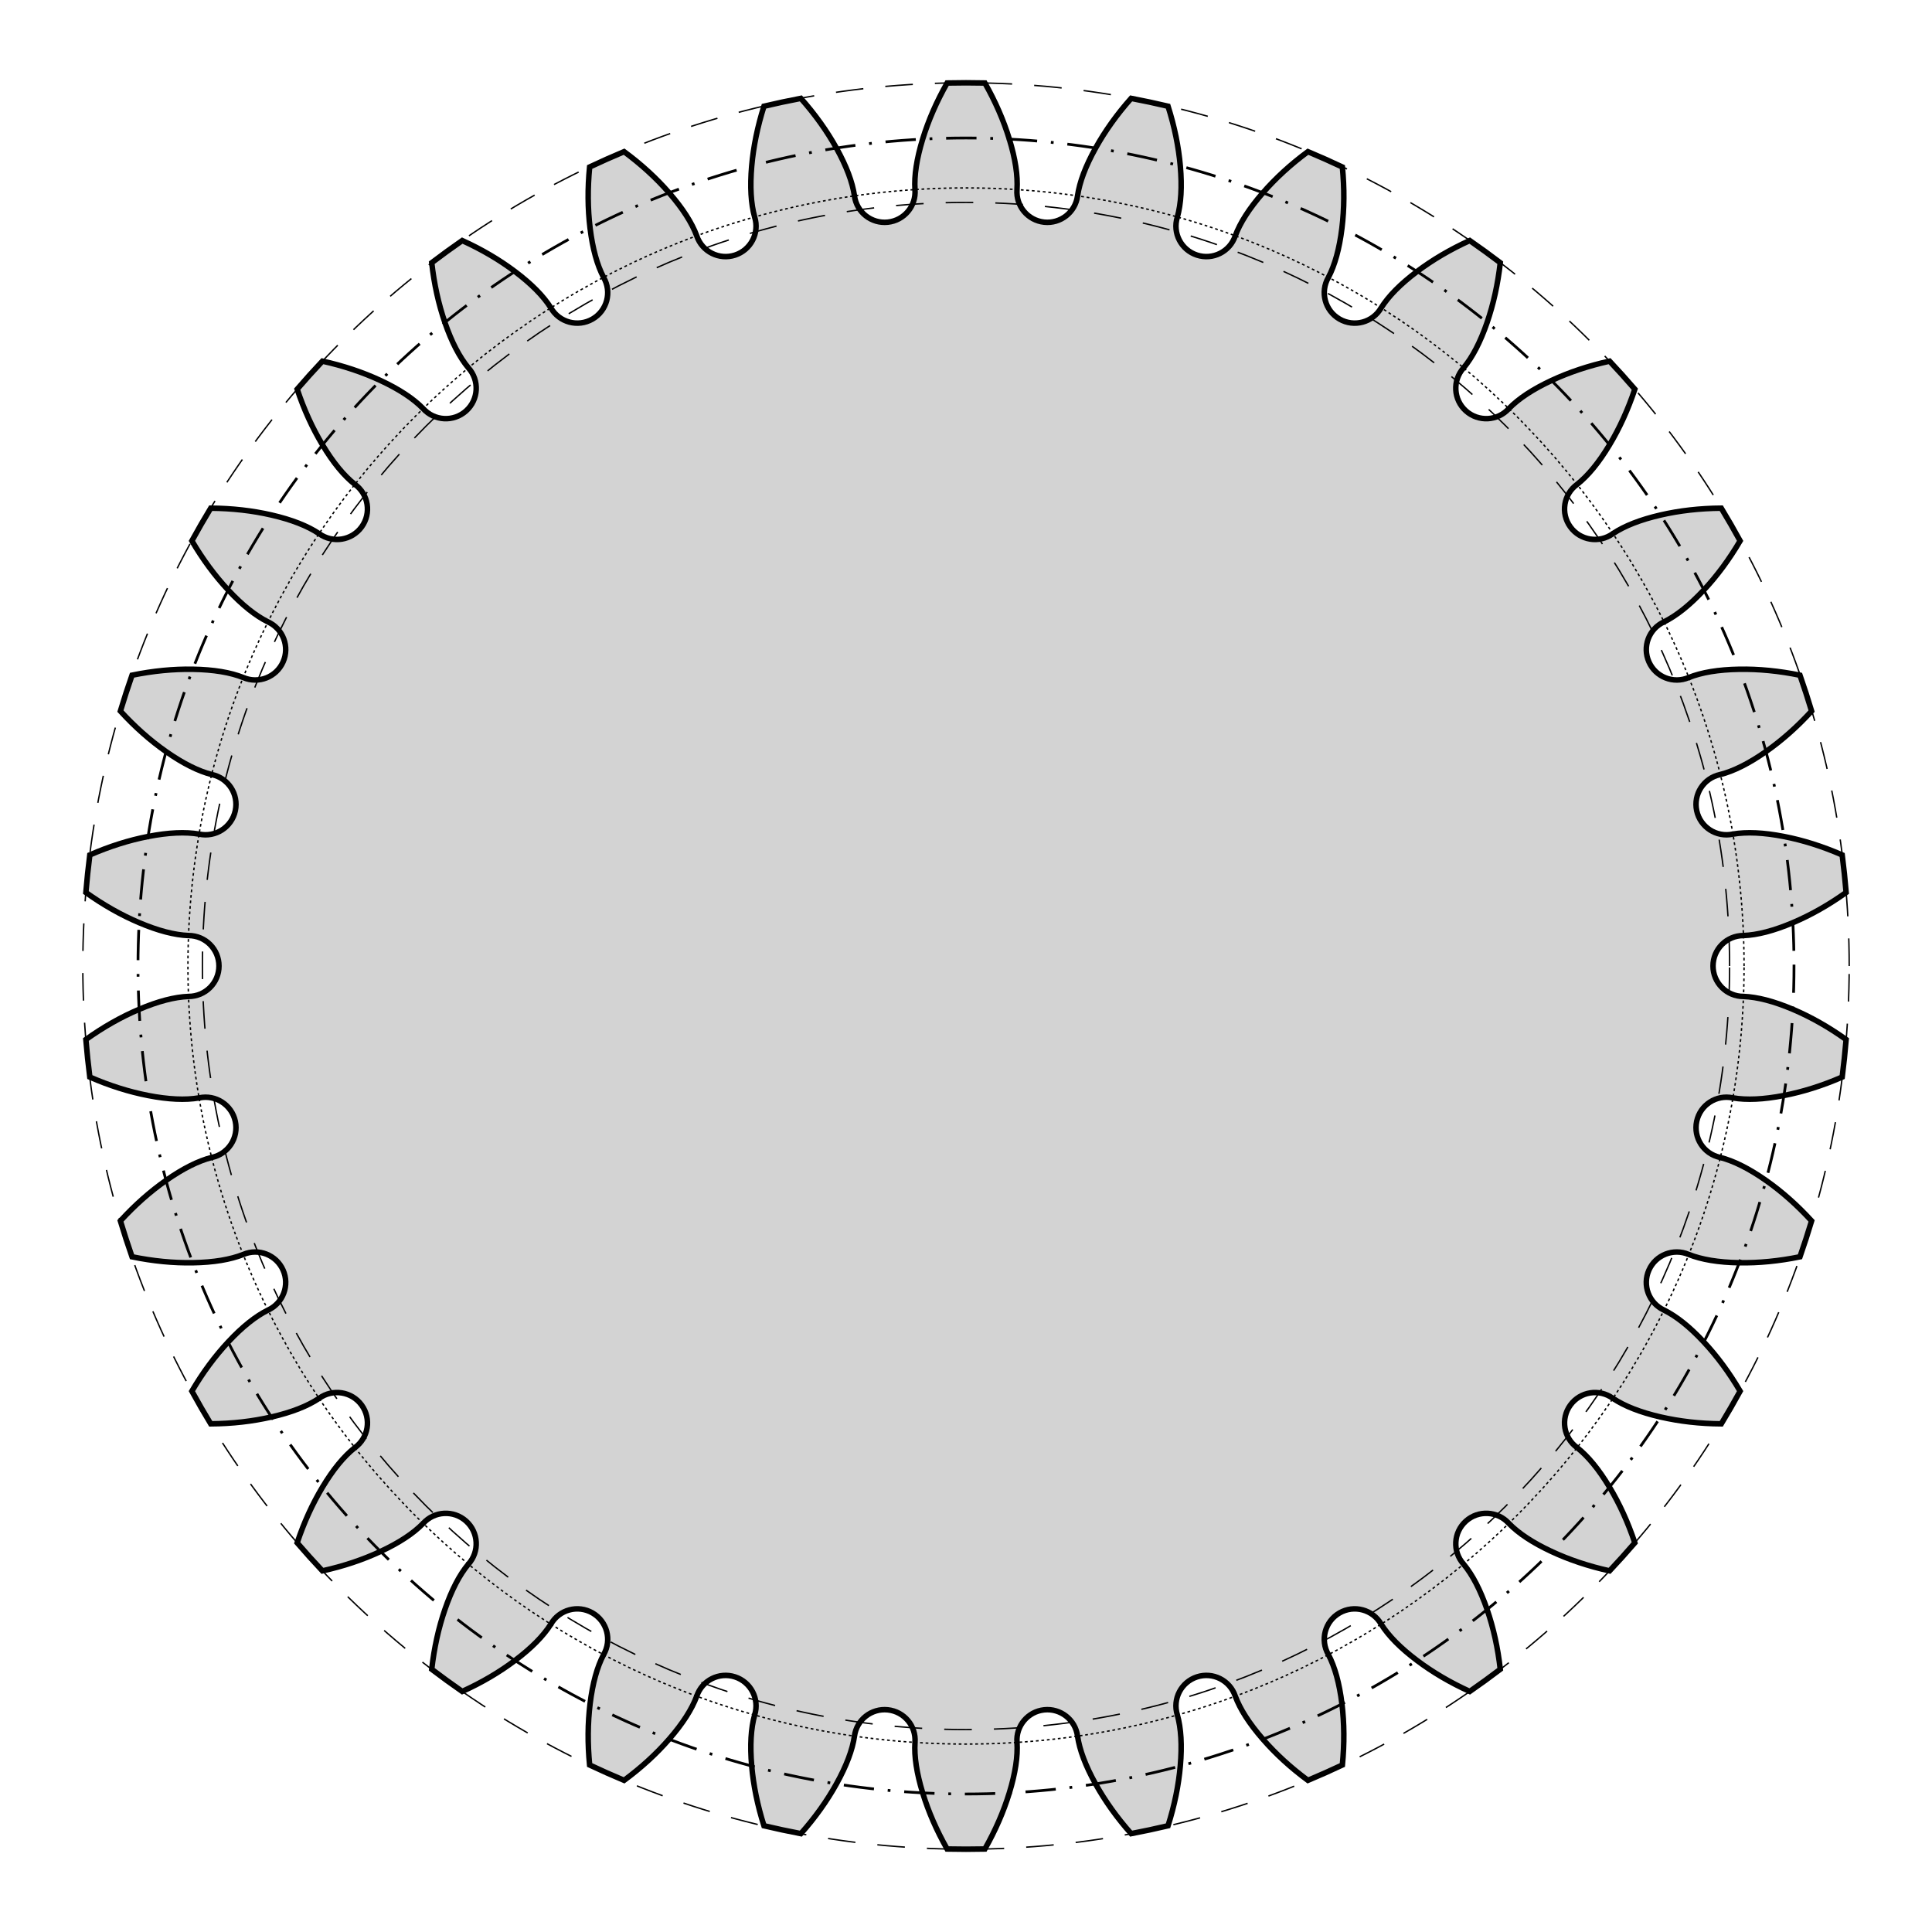
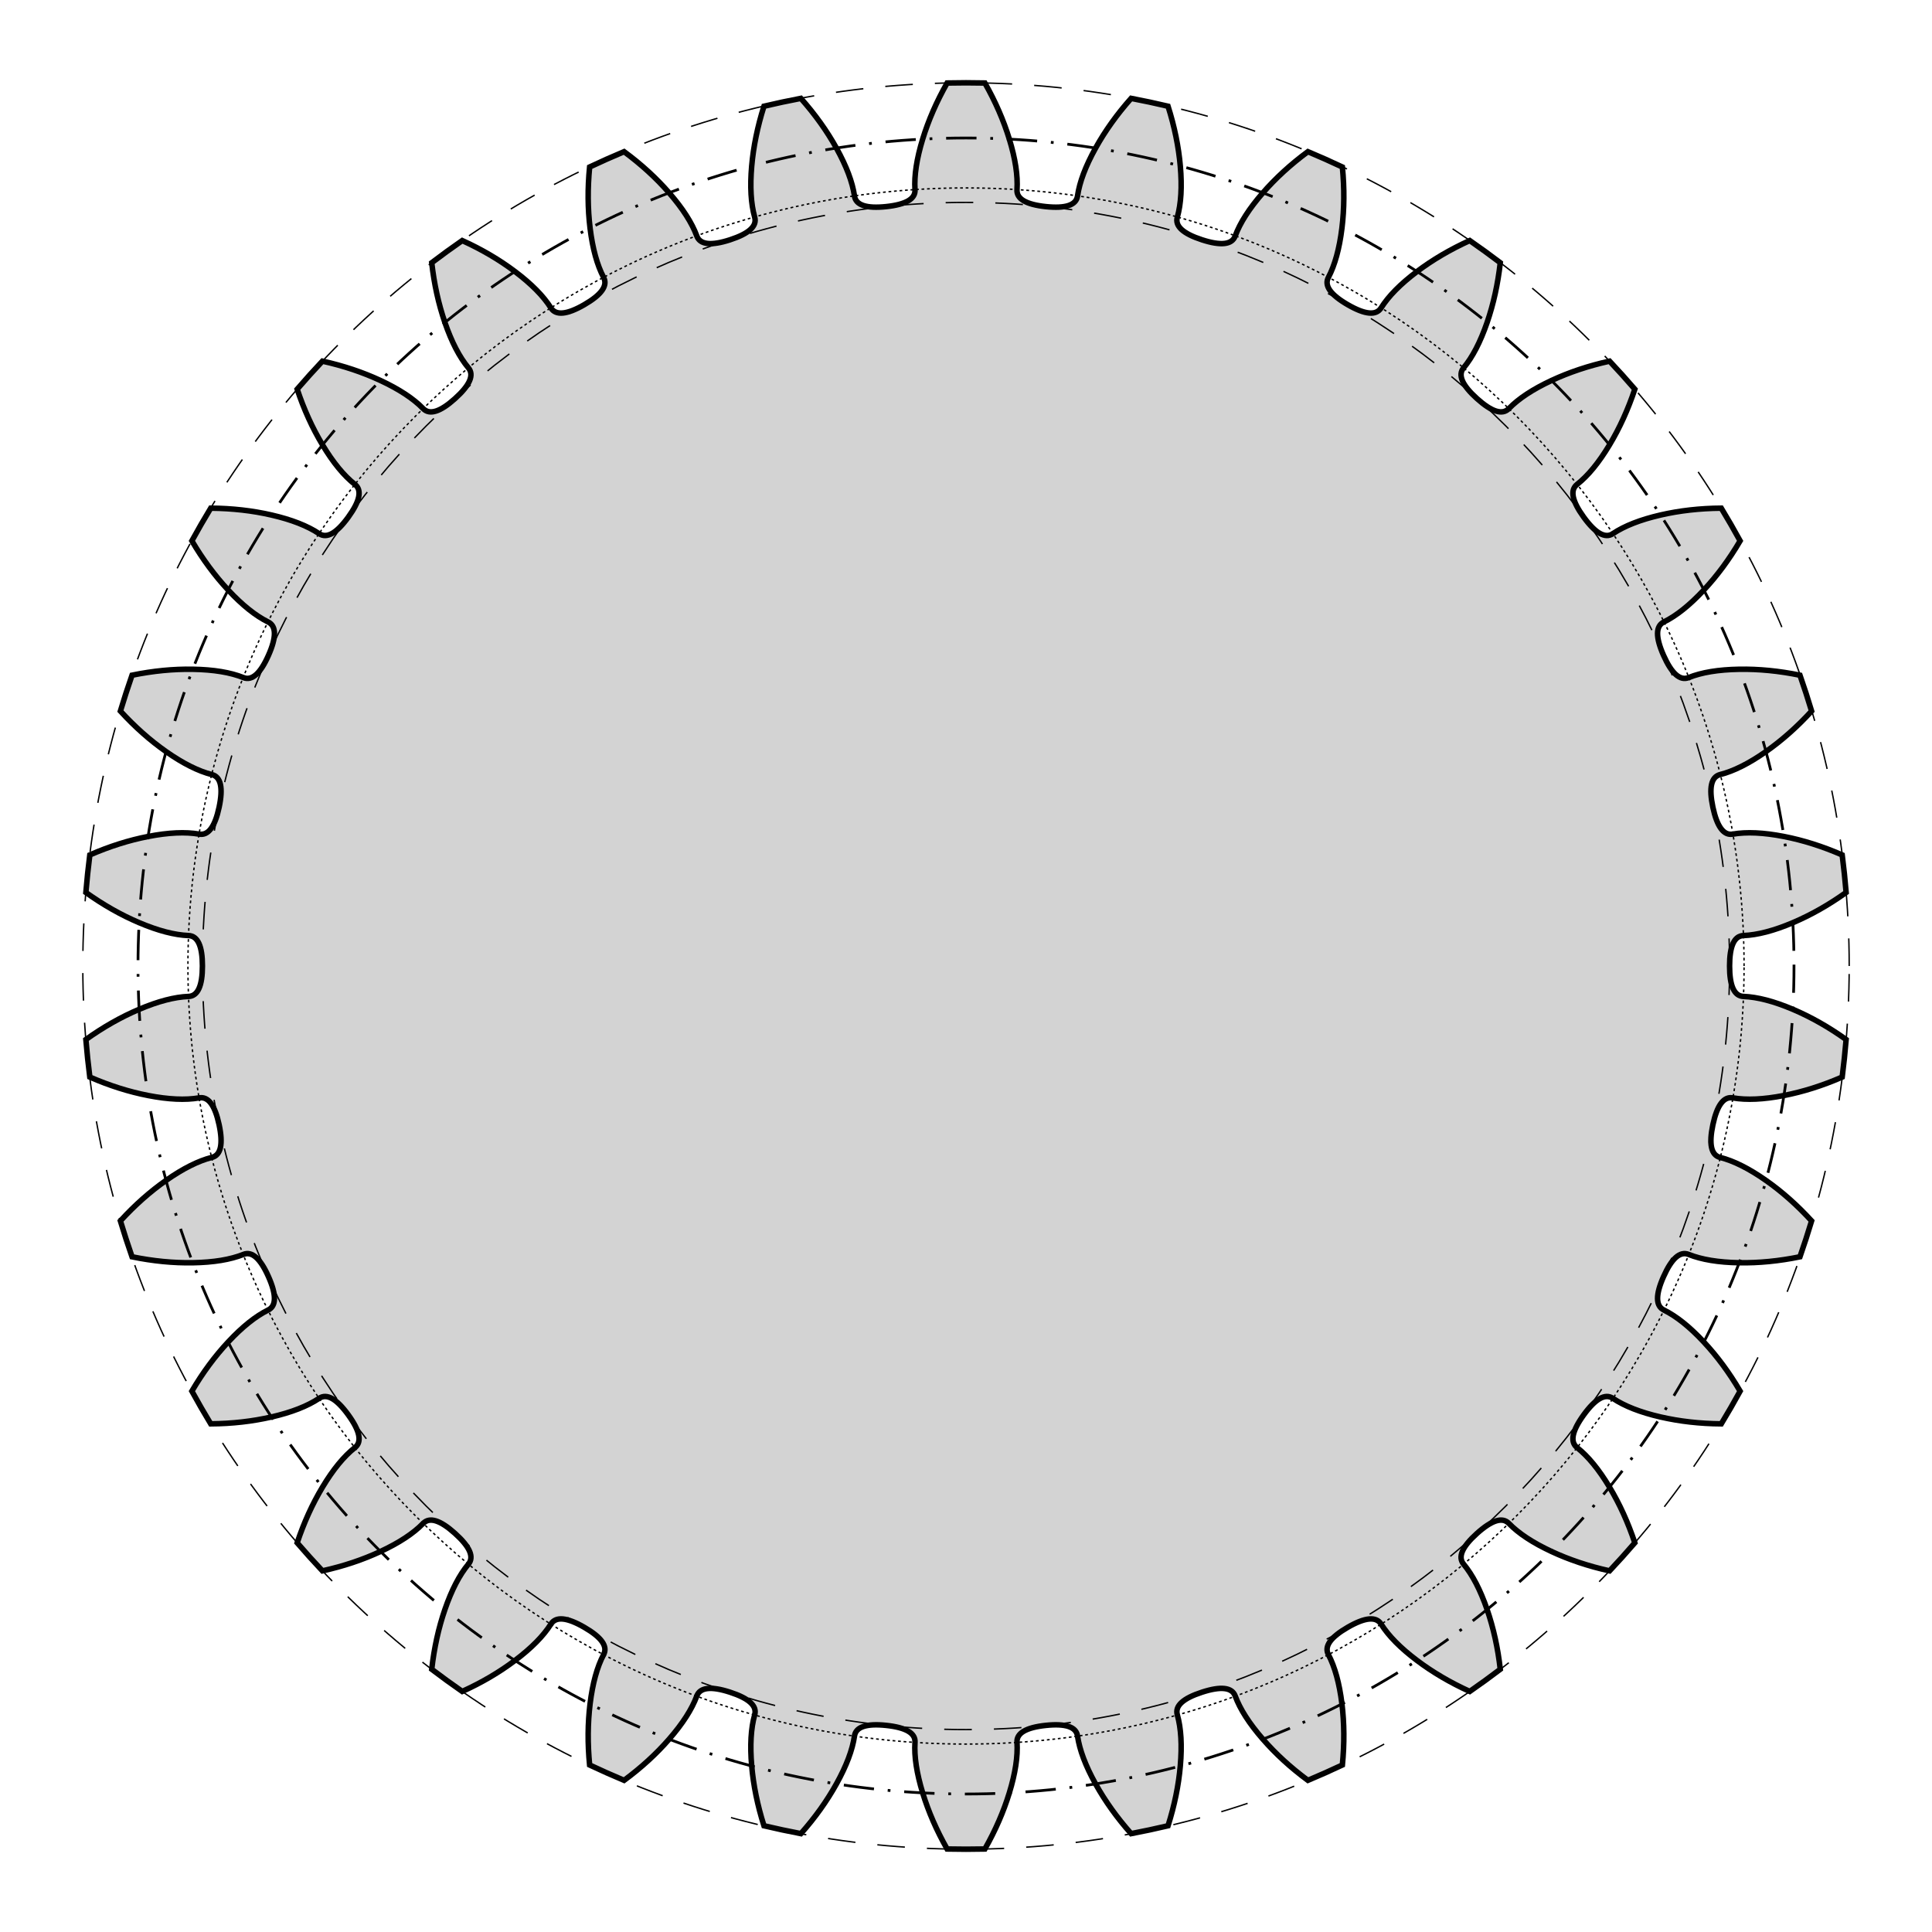
<svg xmlns="http://www.w3.org/2000/svg" width="70mm" height="70mm" viewBox="-35.0 -35.0 70 70" version="1.1" baseProfile="full">
  <style>
        path { fill: lightgrey; stroke: black; stroke-width: 0.2}
        .helpline  { fill: none; stroke: black; stroke-width: 0.05; stroke-dasharray: 1 0.8 }
        .dotline   { fill: none; stroke: black; stroke-width: 0.05; stroke-dasharray: 0.1 0.1 }
        .symline   { fill: none; stroke: black; stroke-width: 0.1; stroke-dasharray: 1.1 0.5 0.1 0.5; stroke-dashoffset: -0.55 }
    </style>
  <g transform="scale(1 -1)">
-     <path d="M -4.041 27.9 A 1.103 1.103 0 0 1 -1.848 28.130 Q -1.897 28.889 -1.570 29.959 Q -1.258 30.979 -0.684 31.993 A 32.000 32.000 0 0 0 0.684 31.993 Q 1.258 30.979 1.570 29.959 Q 1.897 28.889 1.848 28.130 A 1.103 1.103 0 0 1 4.041 27.900 Q 4.150 28.652 4.693 29.631 Q 5.210 30.564 5.983 31.436 A 32.000 32.000 0 0 0 7.320 31.151 Q 7.672 30.041 7.765 28.978 Q 7.862 27.863 7.656 27.131 A 1.103 1.103 0 0 1 9.754 26.450 Q 10.017 27.163 10.751 28.007 Q 11.451 28.813 12.388 29.505 A 32.000 32.000 0 0 0 13.637 28.949 Q 13.750 27.789 13.620 26.730 Q 13.483 25.619 13.129 24.947 A 1.103 1.103 0 0 1 15.040 23.844 Q 15.445 24.487 16.339 25.160 Q 17.191 25.802 18.252 26.284 A 32.000 32.000 0 0 0 19.358 25.481 Q 19.227 24.323 18.880 23.314 Q 18.515 22.256 18.029 21.672 A 1.103 1.103 0 0 1 19.669 20.196 Q 20.199 20.740 21.213 21.213 Q 22.180 21.664 23.318 21.915 A 32.000 32.000 0 0 0 24.233 20.899 Q 23.864 19.794 23.314 18.880 Q 22.738 17.920 22.141 17.450 A 1.103 1.103 0 0 1 23.438 15.665 Q 24.070 16.087 25.160 16.339 Q 26.200 16.579 27.365 16.588 A 32.000 32.000 0 0 0 28.048 15.404 Q 27.458 14.400 26.730 13.620 Q 25.967 12.801 25.285 12.465 A 1.103 1.103 0 0 1 26.182 10.450 Q 26.888 10.732 28.007 10.751 Q 29.074 10.770 30.216 10.536 A 32.000 32.000 0 0 0 30.638 9.236 Q 29.852 8.377 28.978 7.765 Q 28.061 7.123 27.324 6.936 A 1.103 1.103 0 0 1 27.783 4.778 Q 28.532 4.907 29.631 4.693 Q 30.678 4.489 31.746 4.024 A 32.000 32.000 0 0 0 31.889 2.664 Q 30.941 1.987 29.959 1.570 Q 28.929 1.133 28.169 1.103 A 1.103 1.103 0 0 1 28.169 -1.103 Q 28.929 -1.133 29.959 -1.570 Q 30.941 -1.987 31.889 -2.664 A 32.000 32.000 0 0 0 31.746 -4.024 Q 30.678 -4.489 29.631 -4.693 Q 28.532 -4.907 27.783 -4.778 A 1.103 1.103 0 0 1 27.324 -6.936 Q 28.061 -7.123 28.978 -7.765 Q 29.852 -8.377 30.638 -9.236 A 32.000 32.000 0 0 0 30.216 -10.536 Q 29.074 -10.770 28.007 -10.751 Q 26.888 -10.732 26.182 -10.450 A 1.103 1.103 0 0 1 25.285 -12.465 Q 25.967 -12.801 26.730 -13.620 Q 27.458 -14.400 28.048 -15.404 A 32.000 32.000 0 0 0 27.365 -16.588 Q 26.200 -16.579 25.160 -16.339 Q 24.070 -16.087 23.438 -15.665 A 1.103 1.103 0 0 1 22.141 -17.450 Q 22.738 -17.920 23.314 -18.880 Q 23.864 -19.794 24.233 -20.899 A 32.000 32.000 0 0 0 23.318 -21.915 Q 22.180 -21.664 21.213 -21.213 Q 20.199 -20.740 19.669 -20.196 A 1.103 1.103 0 0 1 18.029 -21.672 Q 18.515 -22.256 18.880 -23.314 Q 19.227 -24.323 19.358 -25.481 A 32.000 32.000 0 0 0 18.252 -26.284 Q 17.191 -25.802 16.339 -25.160 Q 15.445 -24.487 15.040 -23.844 A 1.103 1.103 0 0 1 13.129 -24.947 Q 13.483 -25.619 13.620 -26.730 Q 13.750 -27.789 13.637 -28.949 A 32.000 32.000 0 0 0 12.388 -29.505 Q 11.451 -28.813 10.751 -28.007 Q 10.017 -27.163 9.754 -26.450 A 1.103 1.103 0 0 1 7.656 -27.131 Q 7.862 -27.863 7.765 -28.978 Q 7.672 -30.041 7.320 -31.151 A 32.000 32.000 0 0 0 5.983 -31.436 Q 5.210 -30.564 4.693 -29.631 Q 4.150 -28.652 4.041 -27.900 A 1.103 1.103 0 0 1 1.848 -28.130 Q 1.897 -28.889 1.570 -29.959 Q 1.258 -30.979 0.684 -31.993 A 32.000 32.000 0 0 0 -0.684 -31.993 Q -1.258 -30.979 -1.570 -29.959 Q -1.897 -28.889 -1.848 -28.130 A 1.103 1.103 0 0 1 -4.041 -27.900 Q -4.150 -28.652 -4.693 -29.631 Q -5.210 -30.564 -5.983 -31.436 A 32.000 32.000 0 0 0 -7.320 -31.151 Q -7.672 -30.041 -7.765 -28.978 Q -7.862 -27.863 -7.656 -27.131 A 1.103 1.103 0 0 1 -9.754 -26.450 Q -10.017 -27.163 -10.751 -28.007 Q -11.451 -28.813 -12.388 -29.505 A 32.000 32.000 0 0 0 -13.637 -28.949 Q -13.750 -27.789 -13.620 -26.730 Q -13.483 -25.619 -13.129 -24.947 A 1.103 1.103 0 0 1 -15.040 -23.844 Q -15.445 -24.487 -16.339 -25.160 Q -17.191 -25.802 -18.252 -26.284 A 32.000 32.000 0 0 0 -19.358 -25.481 Q -19.227 -24.323 -18.880 -23.314 Q -18.515 -22.256 -18.029 -21.672 A 1.103 1.103 0 0 1 -19.669 -20.196 Q -20.199 -20.740 -21.213 -21.213 Q -22.180 -21.664 -23.318 -21.915 A 32.000 32.000 0 0 0 -24.233 -20.899 Q -23.864 -19.794 -23.314 -18.880 Q -22.738 -17.920 -22.141 -17.450 A 1.103 1.103 0 0 1 -23.438 -15.665 Q -24.070 -16.087 -25.160 -16.339 Q -26.200 -16.579 -27.365 -16.588 A 32.000 32.000 0 0 0 -28.048 -15.404 Q -27.458 -14.400 -26.730 -13.620 Q -25.967 -12.801 -25.285 -12.465 A 1.103 1.103 0 0 1 -26.182 -10.450 Q -26.888 -10.732 -28.007 -10.751 Q -29.074 -10.770 -30.216 -10.536 A 32.000 32.000 0 0 0 -30.638 -9.236 Q -29.852 -8.377 -28.978 -7.765 Q -28.061 -7.123 -27.324 -6.936 A 1.103 1.103 0 0 1 -27.783 -4.778 Q -28.532 -4.907 -29.631 -4.693 Q -30.678 -4.489 -31.746 -4.024 A 32.000 32.000 0 0 0 -31.889 -2.664 Q -30.941 -1.987 -29.959 -1.570 Q -28.929 -1.133 -28.169 -1.103 A 1.103 1.103 0 0 1 -28.169 1.103 Q -28.929 1.133 -29.959 1.570 Q -30.941 1.987 -31.889 2.664 A 32.000 32.000 0 0 0 -31.746 4.024 Q -30.678 4.489 -29.631 4.693 Q -28.532 4.907 -27.783 4.778 A 1.103 1.103 0 0 1 -27.324 6.936 Q -28.061 7.123 -28.978 7.765 Q -29.852 8.377 -30.638 9.236 A 32.000 32.000 0 0 0 -30.216 10.536 Q -29.074 10.770 -28.007 10.751 Q -26.888 10.732 -26.182 10.450 A 1.103 1.103 0 0 1 -25.285 12.465 Q -25.967 12.801 -26.730 13.620 Q -27.458 14.400 -28.048 15.404 A 32.000 32.000 0 0 0 -27.365 16.588 Q -26.200 16.579 -25.160 16.339 Q -24.070 16.087 -23.438 15.665 A 1.103 1.103 0 0 1 -22.141 17.450 Q -22.738 17.920 -23.314 18.880 Q -23.864 19.794 -24.233 20.899 A 32.000 32.000 0 0 0 -23.318 21.915 Q -22.180 21.664 -21.213 21.213 Q -20.199 20.740 -19.669 20.196 A 1.103 1.103 0 0 1 -18.029 21.672 Q -18.515 22.256 -18.880 23.314 Q -19.227 24.323 -19.358 25.481 A 32.000 32.000 0 0 0 -18.252 26.284 Q -17.191 25.802 -16.339 25.160 Q -15.445 24.487 -15.040 23.844 A 1.103 1.103 0 0 1 -13.129 24.947 Q -13.483 25.619 -13.620 26.730 Q -13.750 27.789 -13.637 28.949 A 32.000 32.000 0 0 0 -12.388 29.505 Q -11.451 28.813 -10.751 28.007 Q -10.017 27.163 -9.754 26.450 A 1.103 1.103 0 0 1 -7.656 27.131 Q -7.862 27.863 -7.765 28.978 Q -7.672 30.041 -7.320 31.151 A 32.000 32.000 0 0 0 -5.983 31.436 Q -5.210 30.564 -4.693 29.631 Q -4.150 28.652 -4.041 27.900 C" />
+     <path d="M -2.892 27.514 Q -1.815 27.628 -1.848 28.130 Q -1.897 28.889 -1.570 29.959 Q -1.258 30.979 -0.684 31.993 A 32.000 32.000 0 0 0 0.684 31.993 Q 1.258 30.979 1.570 29.959 Q 1.897 28.889 1.848 28.130 Q 1.815 27.628 2.892 27.514 Q 3.969 27.401 4.041 27.900 Q 4.150 28.652 4.693 29.631 Q 5.210 30.564 5.983 31.436 A 32.000 32.000 0 0 0 7.320 31.151 Q 7.672 30.041 7.765 28.978 Q 7.862 27.863 7.656 27.131 Q 7.519 26.647 8.549 26.312 Q 9.580 25.977 9.754 26.450 Q 10.017 27.163 10.751 28.007 Q 11.451 28.813 12.388 29.505 A 32.000 32.000 0 0 0 13.637 28.949 Q 13.750 27.789 13.620 26.730 Q 13.483 25.619 13.129 24.947 Q 12.895 24.501 13.833 23.959 Q 14.771 23.418 15.040 23.844 Q 15.445 24.487 16.339 25.160 Q 17.191 25.802 18.252 26.284 A 32.000 32.000 0 0 0 19.358 25.481 Q 19.227 24.323 18.880 23.314 Q 18.515 22.256 18.029 21.672 Q 17.707 21.285 18.512 20.560 Q 19.317 19.835 19.669 20.196 Q 20.199 20.740 21.213 21.213 Q 22.180 21.664 23.318 21.915 A 32.000 32.000 0 0 0 24.233 20.899 Q 23.864 19.794 23.314 18.880 Q 22.738 17.920 22.141 17.450 Q 21.746 17.138 22.382 16.262 Q 23.019 15.385 23.438 15.665 Q 24.070 16.087 25.160 16.339 Q 26.200 16.579 27.365 16.588 A 32.000 32.000 0 0 0 28.048 15.404 Q 27.458 14.400 26.730 13.620 Q 25.967 12.801 25.285 12.465 Q 24.834 12.242 25.274 11.253 Q 25.715 10.263 26.182 10.450 Q 26.888 10.732 28.007 10.751 Q 29.074 10.770 30.216 10.536 A 32.000 32.000 0 0 0 30.638 9.236 Q 29.852 8.377 28.978 7.765 Q 28.061 7.123 27.324 6.936 Q 26.836 6.812 27.061 5.752 Q 27.287 4.692 27.783 4.778 Q 28.532 4.907 29.631 4.693 Q 30.678 4.489 31.746 4.024 A 32.000 32.000 0 0 0 31.889 2.664 Q 30.941 1.987 29.959 1.570 Q 28.929 1.133 28.169 1.103 Q 27.666 1.083 27.666 0.000 Q 27.666 -1.083 28.169 -1.103 Q 28.929 -1.133 29.959 -1.570 Q 30.941 -1.987 31.889 -2.664 A 32.000 32.000 0 0 0 31.746 -4.024 Q 30.678 -4.489 29.631 -4.693 Q 28.532 -4.907 27.783 -4.778 Q 27.287 -4.692 27.061 -5.752 Q 26.836 -6.812 27.324 -6.936 Q 28.061 -7.123 28.978 -7.765 Q 29.852 -8.377 30.638 -9.236 A 32.000 32.000 0 0 0 30.216 -10.536 Q 29.074 -10.770 28.007 -10.751 Q 26.888 -10.732 26.182 -10.450 Q 25.715 -10.263 25.274 -11.253 Q 24.834 -12.242 25.285 -12.465 Q 25.967 -12.801 26.730 -13.620 Q 27.458 -14.400 28.048 -15.404 A 32.000 32.000 0 0 0 27.365 -16.588 Q 26.200 -16.579 25.160 -16.339 Q 24.070 -16.087 23.438 -15.665 Q 23.019 -15.385 22.382 -16.262 Q 21.746 -17.138 22.141 -17.450 Q 22.738 -17.920 23.314 -18.880 Q 23.864 -19.794 24.233 -20.899 A 32.000 32.000 0 0 0 23.318 -21.915 Q 22.180 -21.664 21.213 -21.213 Q 20.199 -20.740 19.669 -20.196 Q 19.317 -19.835 18.512 -20.560 Q 17.707 -21.285 18.029 -21.672 Q 18.515 -22.256 18.880 -23.314 Q 19.227 -24.323 19.358 -25.481 A 32.000 32.000 0 0 0 18.252 -26.284 Q 17.191 -25.802 16.339 -25.160 Q 15.445 -24.487 15.040 -23.844 Q 14.771 -23.418 13.833 -23.959 Q 12.895 -24.501 13.129 -24.947 Q 13.483 -25.619 13.620 -26.730 Q 13.750 -27.789 13.637 -28.949 A 32.000 32.000 0 0 0 12.388 -29.505 Q 11.451 -28.813 10.751 -28.007 Q 10.017 -27.163 9.754 -26.450 Q 9.580 -25.977 8.549 -26.312 Q 7.519 -26.647 7.656 -27.131 Q 7.862 -27.863 7.765 -28.978 Q 7.672 -30.041 7.320 -31.151 A 32.000 32.000 0 0 0 5.983 -31.436 Q 5.210 -30.564 4.693 -29.631 Q 4.150 -28.652 4.041 -27.900 Q 3.969 -27.401 2.892 -27.514 Q 1.815 -27.628 1.848 -28.130 Q 1.897 -28.889 1.570 -29.959 Q 1.258 -30.979 0.684 -31.993 A 32.000 32.000 0 0 0 -0.684 -31.993 Q -1.258 -30.979 -1.570 -29.959 Q -1.897 -28.889 -1.848 -28.130 Q -1.815 -27.628 -2.892 -27.514 Q -3.969 -27.401 -4.041 -27.900 Q -4.150 -28.652 -4.693 -29.631 Q -5.210 -30.564 -5.983 -31.436 A 32.000 32.000 0 0 0 -7.320 -31.151 Q -7.672 -30.041 -7.765 -28.978 Q -7.862 -27.863 -7.656 -27.131 Q -7.519 -26.647 -8.549 -26.312 Q -9.580 -25.977 -9.754 -26.450 Q -10.017 -27.163 -10.751 -28.007 Q -11.451 -28.813 -12.388 -29.505 A 32.000 32.000 0 0 0 -13.637 -28.949 Q -13.750 -27.789 -13.620 -26.730 Q -13.483 -25.619 -13.129 -24.947 Q -12.895 -24.501 -13.833 -23.959 Q -14.771 -23.418 -15.040 -23.844 Q -15.445 -24.487 -16.339 -25.160 Q -17.191 -25.802 -18.252 -26.284 A 32.000 32.000 0 0 0 -19.358 -25.481 Q -19.227 -24.323 -18.880 -23.314 Q -18.515 -22.256 -18.029 -21.672 Q -17.707 -21.285 -18.512 -20.560 Q -19.317 -19.835 -19.669 -20.196 Q -20.199 -20.740 -21.213 -21.213 Q -22.180 -21.664 -23.318 -21.915 A 32.000 32.000 0 0 0 -24.233 -20.899 Q -23.864 -19.794 -23.314 -18.880 Q -22.738 -17.920 -22.141 -17.450 Q -21.746 -17.138 -22.382 -16.262 Q -23.019 -15.385 -23.438 -15.665 Q -24.070 -16.087 -25.160 -16.339 Q -26.200 -16.579 -27.365 -16.588 A 32.000 32.000 0 0 0 -28.048 -15.404 Q -27.458 -14.400 -26.730 -13.620 Q -25.967 -12.801 -25.285 -12.465 Q -24.834 -12.242 -25.274 -11.253 Q -25.715 -10.263 -26.182 -10.450 Q -26.888 -10.732 -28.007 -10.751 Q -29.074 -10.770 -30.216 -10.536 A 32.000 32.000 0 0 0 -30.638 -9.236 Q -29.852 -8.377 -28.978 -7.765 Q -28.061 -7.123 -27.324 -6.936 Q -26.836 -6.812 -27.061 -5.752 Q -27.287 -4.692 -27.783 -4.778 Q -28.532 -4.907 -29.631 -4.693 Q -30.678 -4.489 -31.746 -4.024 A 32.000 32.000 0 0 0 -31.889 -2.664 Q -30.941 -1.987 -29.959 -1.570 Q -28.929 -1.133 -28.169 -1.103 Q -27.666 -1.083 -27.666 -0.000 Q -27.666 1.083 -28.169 1.103 Q -28.929 1.133 -29.959 1.570 Q -30.941 1.987 -31.889 2.664 A 32.000 32.000 0 0 0 -31.746 4.024 Q -30.678 4.489 -29.631 4.693 Q -28.532 4.907 -27.783 4.778 Q -27.287 4.692 -27.061 5.752 Q -26.836 6.812 -27.324 6.936 Q -28.061 7.123 -28.978 7.765 Q -29.852 8.377 -30.638 9.236 A 32.000 32.000 0 0 0 -30.216 10.536 Q -29.074 10.770 -28.007 10.751 Q -26.888 10.732 -26.182 10.450 Q -25.715 10.263 -25.274 11.253 Q -24.834 12.242 -25.285 12.465 Q -25.967 12.801 -26.730 13.620 Q -27.458 14.400 -28.048 15.404 A 32.000 32.000 0 0 0 -27.365 16.588 Q -26.200 16.579 -25.160 16.339 Q -24.070 16.087 -23.438 15.665 Q -23.019 15.385 -22.382 16.262 Q -21.746 17.138 -22.141 17.450 Q -22.738 17.920 -23.314 18.880 Q -23.864 19.794 -24.233 20.899 A 32.000 32.000 0 0 0 -23.318 21.915 Q -22.180 21.664 -21.213 21.213 Q -20.199 20.740 -19.669 20.196 Q -19.317 19.835 -18.512 20.560 Q -17.707 21.285 -18.029 21.672 Q -18.515 22.256 -18.880 23.314 Q -19.227 24.323 -19.358 25.481 A 32.000 32.000 0 0 0 -18.252 26.284 Q -17.191 25.802 -16.339 25.160 Q -15.445 24.487 -15.040 23.844 Q -14.771 23.418 -13.833 23.959 Q -12.895 24.501 -13.129 24.947 Q -13.483 25.619 -13.620 26.730 Q -13.750 27.789 -13.637 28.949 A 32.000 32.000 0 0 0 -12.388 29.505 Q -11.451 28.813 -10.751 28.007 Q -10.017 27.163 -9.754 26.450 Q -9.580 25.977 -8.549 26.312 Q -7.519 26.647 -7.656 27.131 Q -7.862 27.863 -7.765 28.978 Q -7.672 30.041 -7.320 31.151 A 32.000 32.000 0 0 0 -5.983 31.436 Q -5.210 30.564 -4.693 29.631 Q -4.150 28.652 -4.041 27.900 Q -3.969 27.401 -2.892 27.514 C" />
    <circle class="helpline" r="32.0" />
    <circle class="symline" r="30.0" />
    <circle class="dotline" r="28.191" />
    <circle class="helpline" r="27.666" />
  </g>
</svg>
